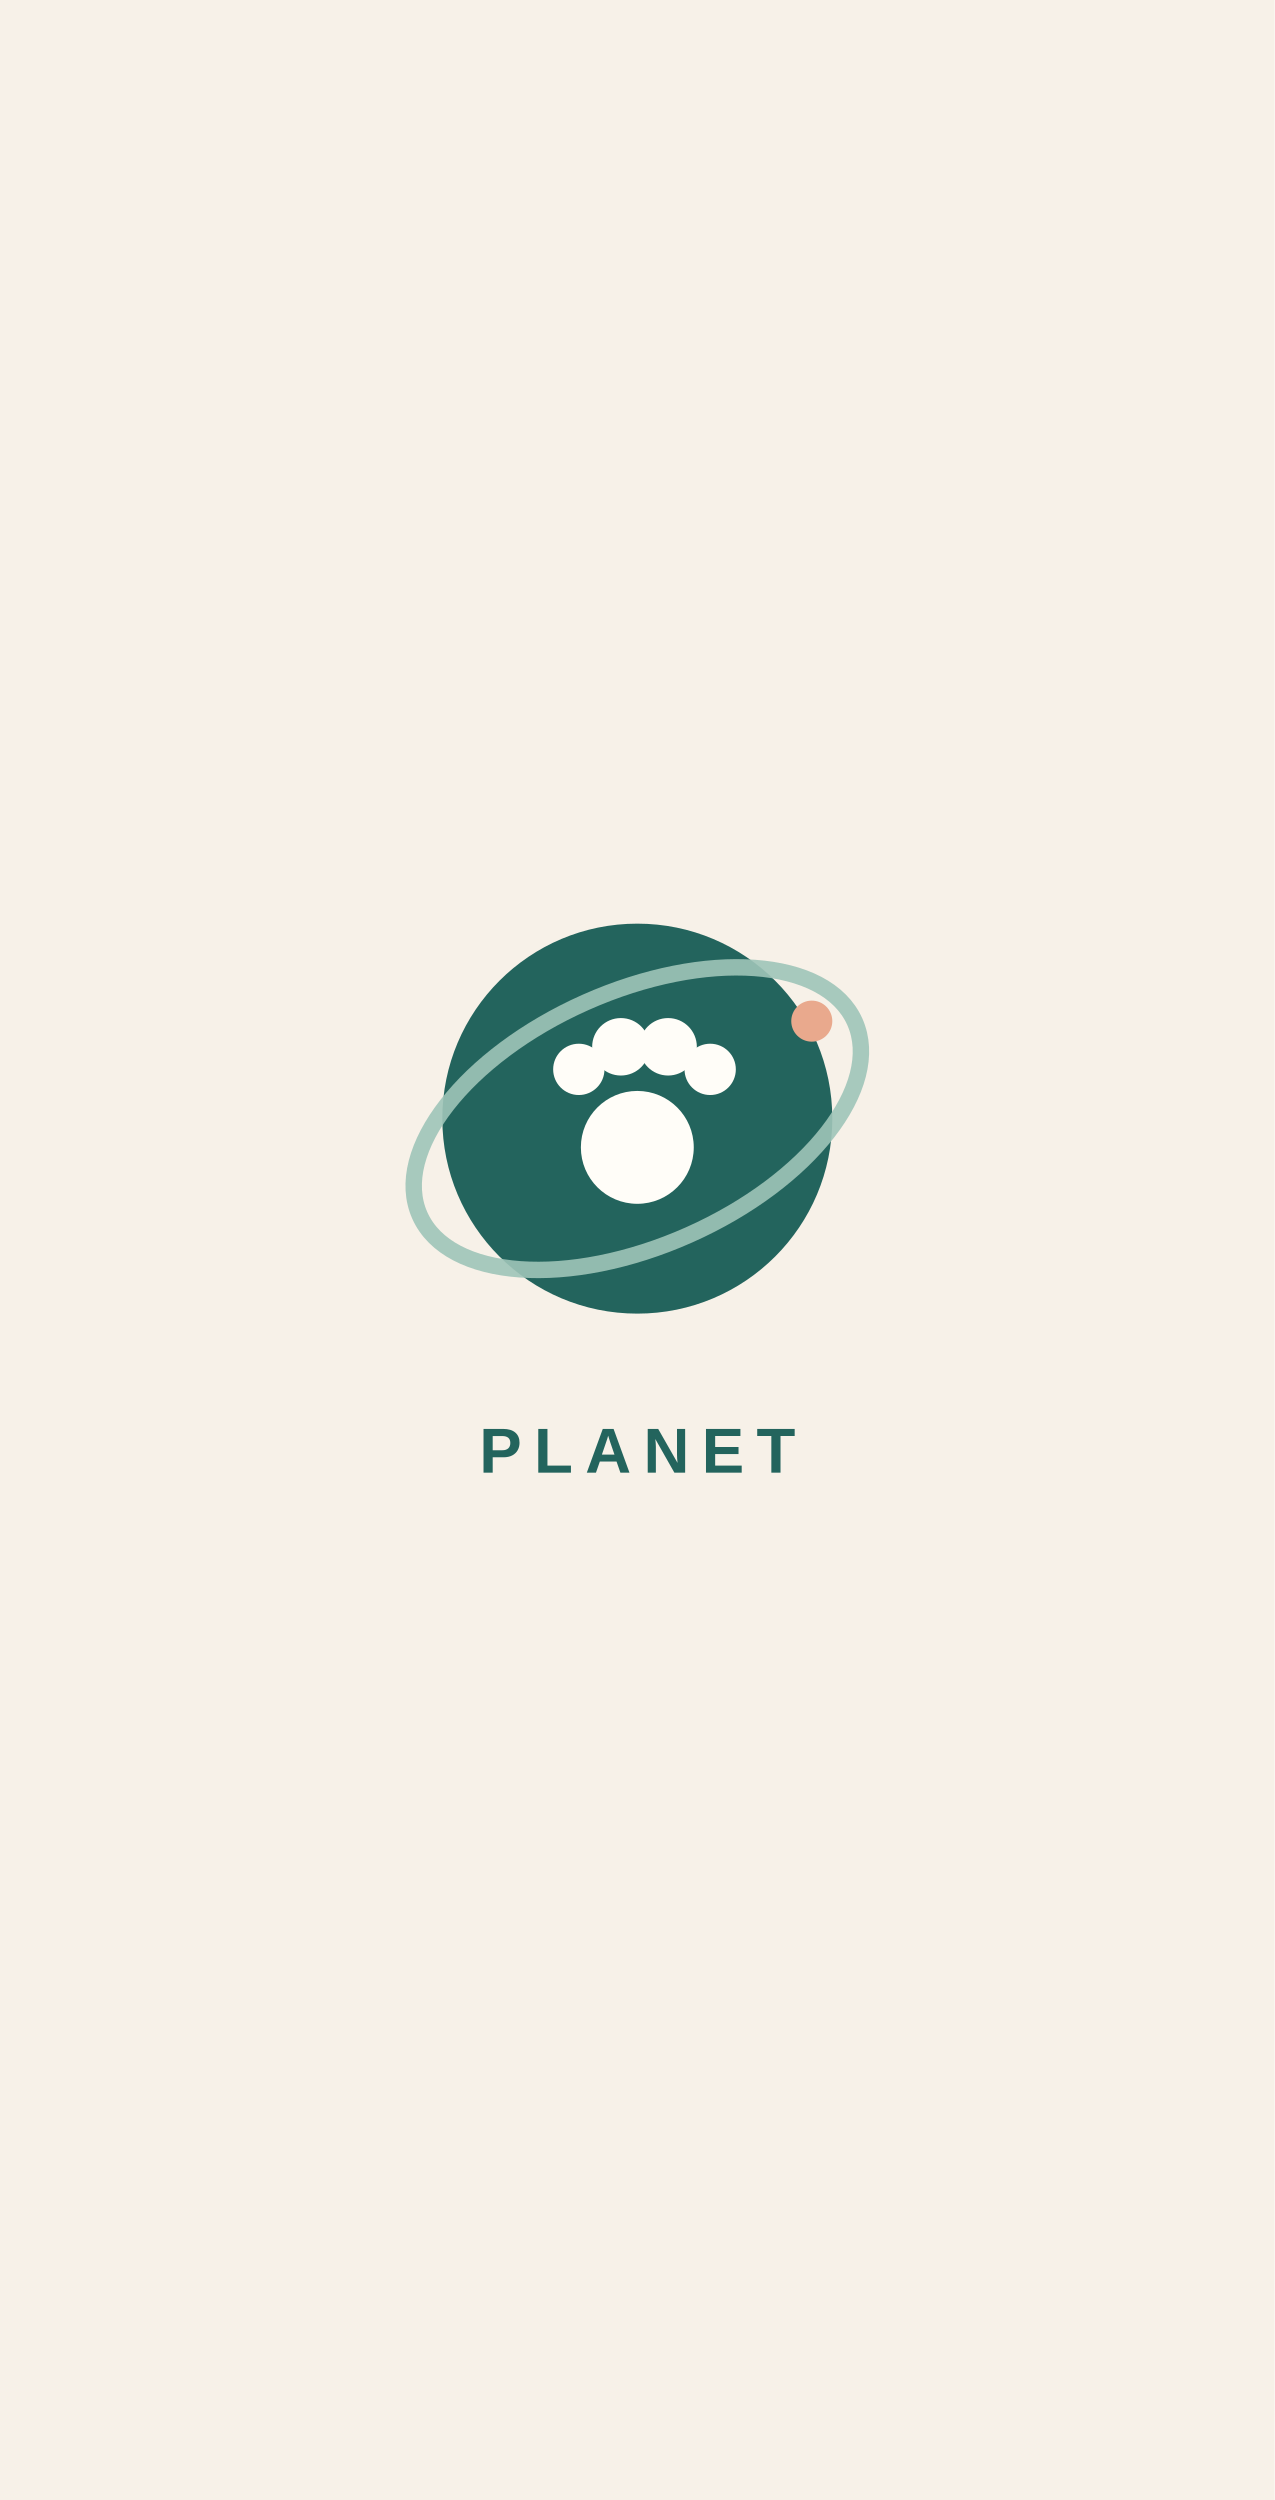
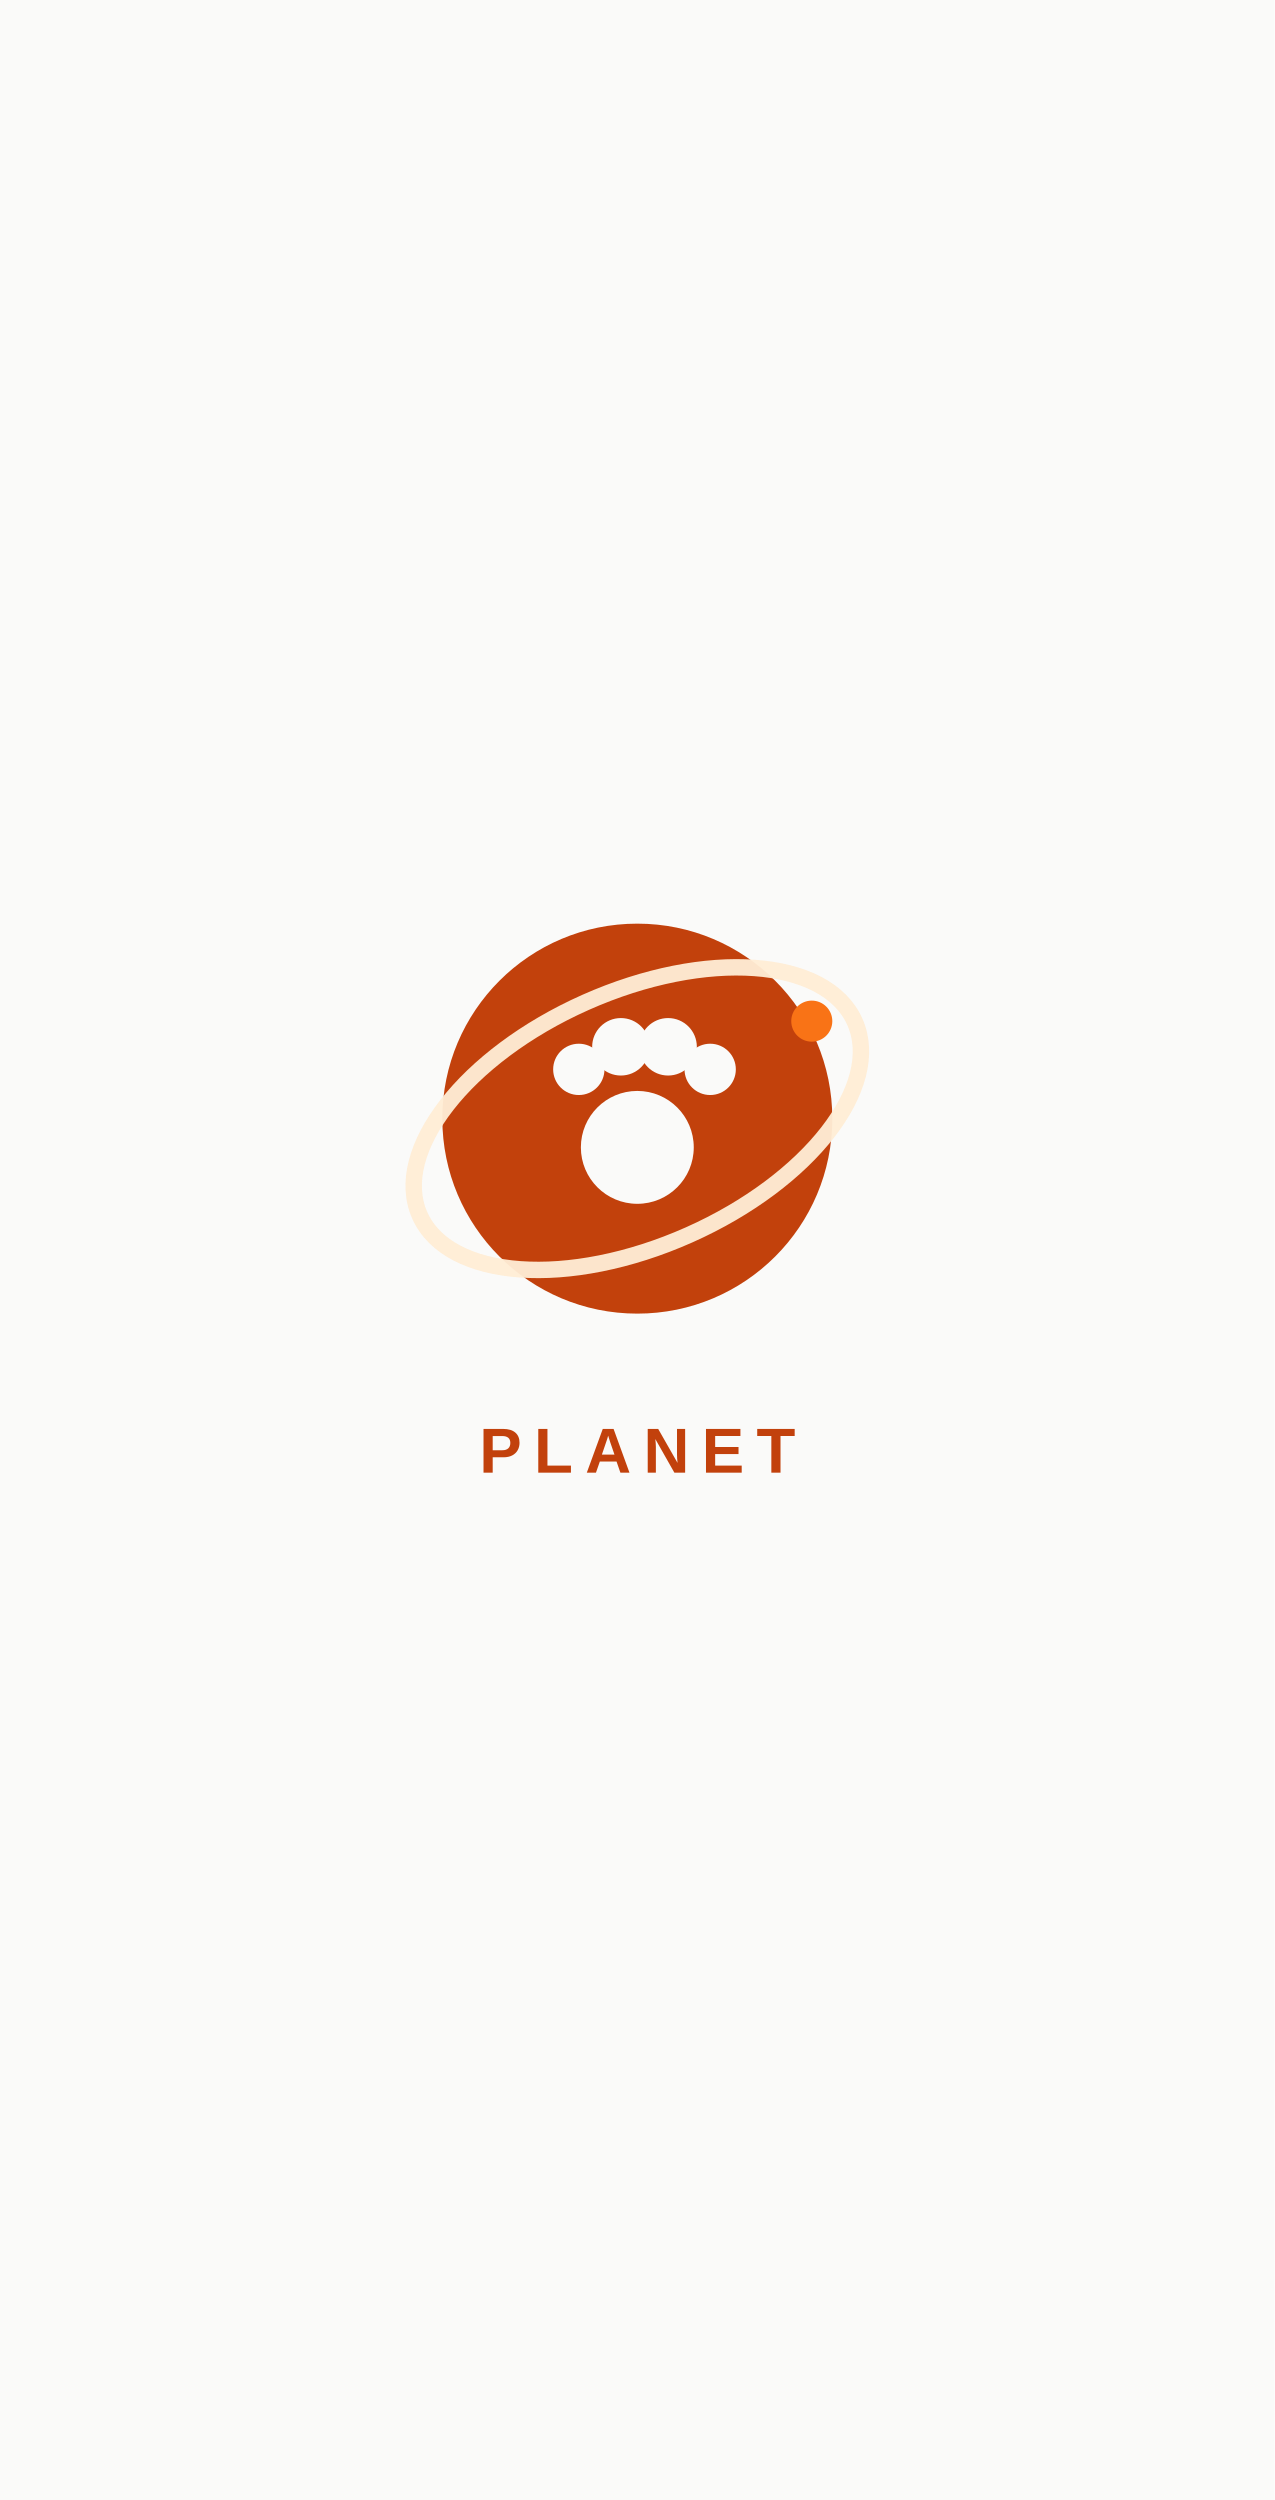
<svg xmlns="http://www.w3.org/2000/svg" width="1242" height="2436" viewBox="0 0 1242 2436">
-   <rect width="1242" height="2436" fill="#F7F1E8" />
+   <rect width="1242" height="2436" fill="#FAFAF9" />
  <g transform="translate(621 1090)">
-     <circle r="190" fill="#23645D" />
-     <ellipse rx="232" ry="124" transform="rotate(-24)" fill="none" stroke="#9FC4B8" stroke-width="16" opacity=".9" />
-     <circle cx="170" cy="-95" r="20" fill="#E9A98D" />
-     <circle cy="28" r="55" fill="#FFFDF8" />
-     <circle cx="-57" cy="-48" r="25" fill="#FFFDF8" />
-     <circle cx="-16" cy="-70" r="28" fill="#FFFDF8" />
-     <circle cx="30" cy="-70" r="28" fill="#FFFDF8" />
-     <circle cx="71" cy="-48" r="25" fill="#FFFDF8" />
+     <circle r="190" fill="#C2410C" />
+     <ellipse rx="232" ry="124" transform="rotate(-24)" fill="none" stroke="#FFEDD5" stroke-width="16" opacity=".95" />
+     <circle cx="170" cy="-95" r="20" fill="#F97316" />
+     <circle cy="28" r="55" fill="#FAFAF9" />
+     <circle cx="-57" cy="-48" r="25" fill="#FAFAF9" />
+     <circle cx="-16" cy="-70" r="28" fill="#FAFAF9" />
+     <circle cx="30" cy="-70" r="28" fill="#FAFAF9" />
+     <circle cx="71" cy="-48" r="25" fill="#FAFAF9" />
  </g>
-   <text x="621" y="1435" text-anchor="middle" font-family="Arial, sans-serif" font-size="62" font-weight="700" letter-spacing="12" fill="#23645D">PLANET</text>
+   <text x="621" y="1435" text-anchor="middle" font-family="Arial, sans-serif" font-size="62" font-weight="700" letter-spacing="12" fill="#C2410C">PLANET</text>
</svg>
